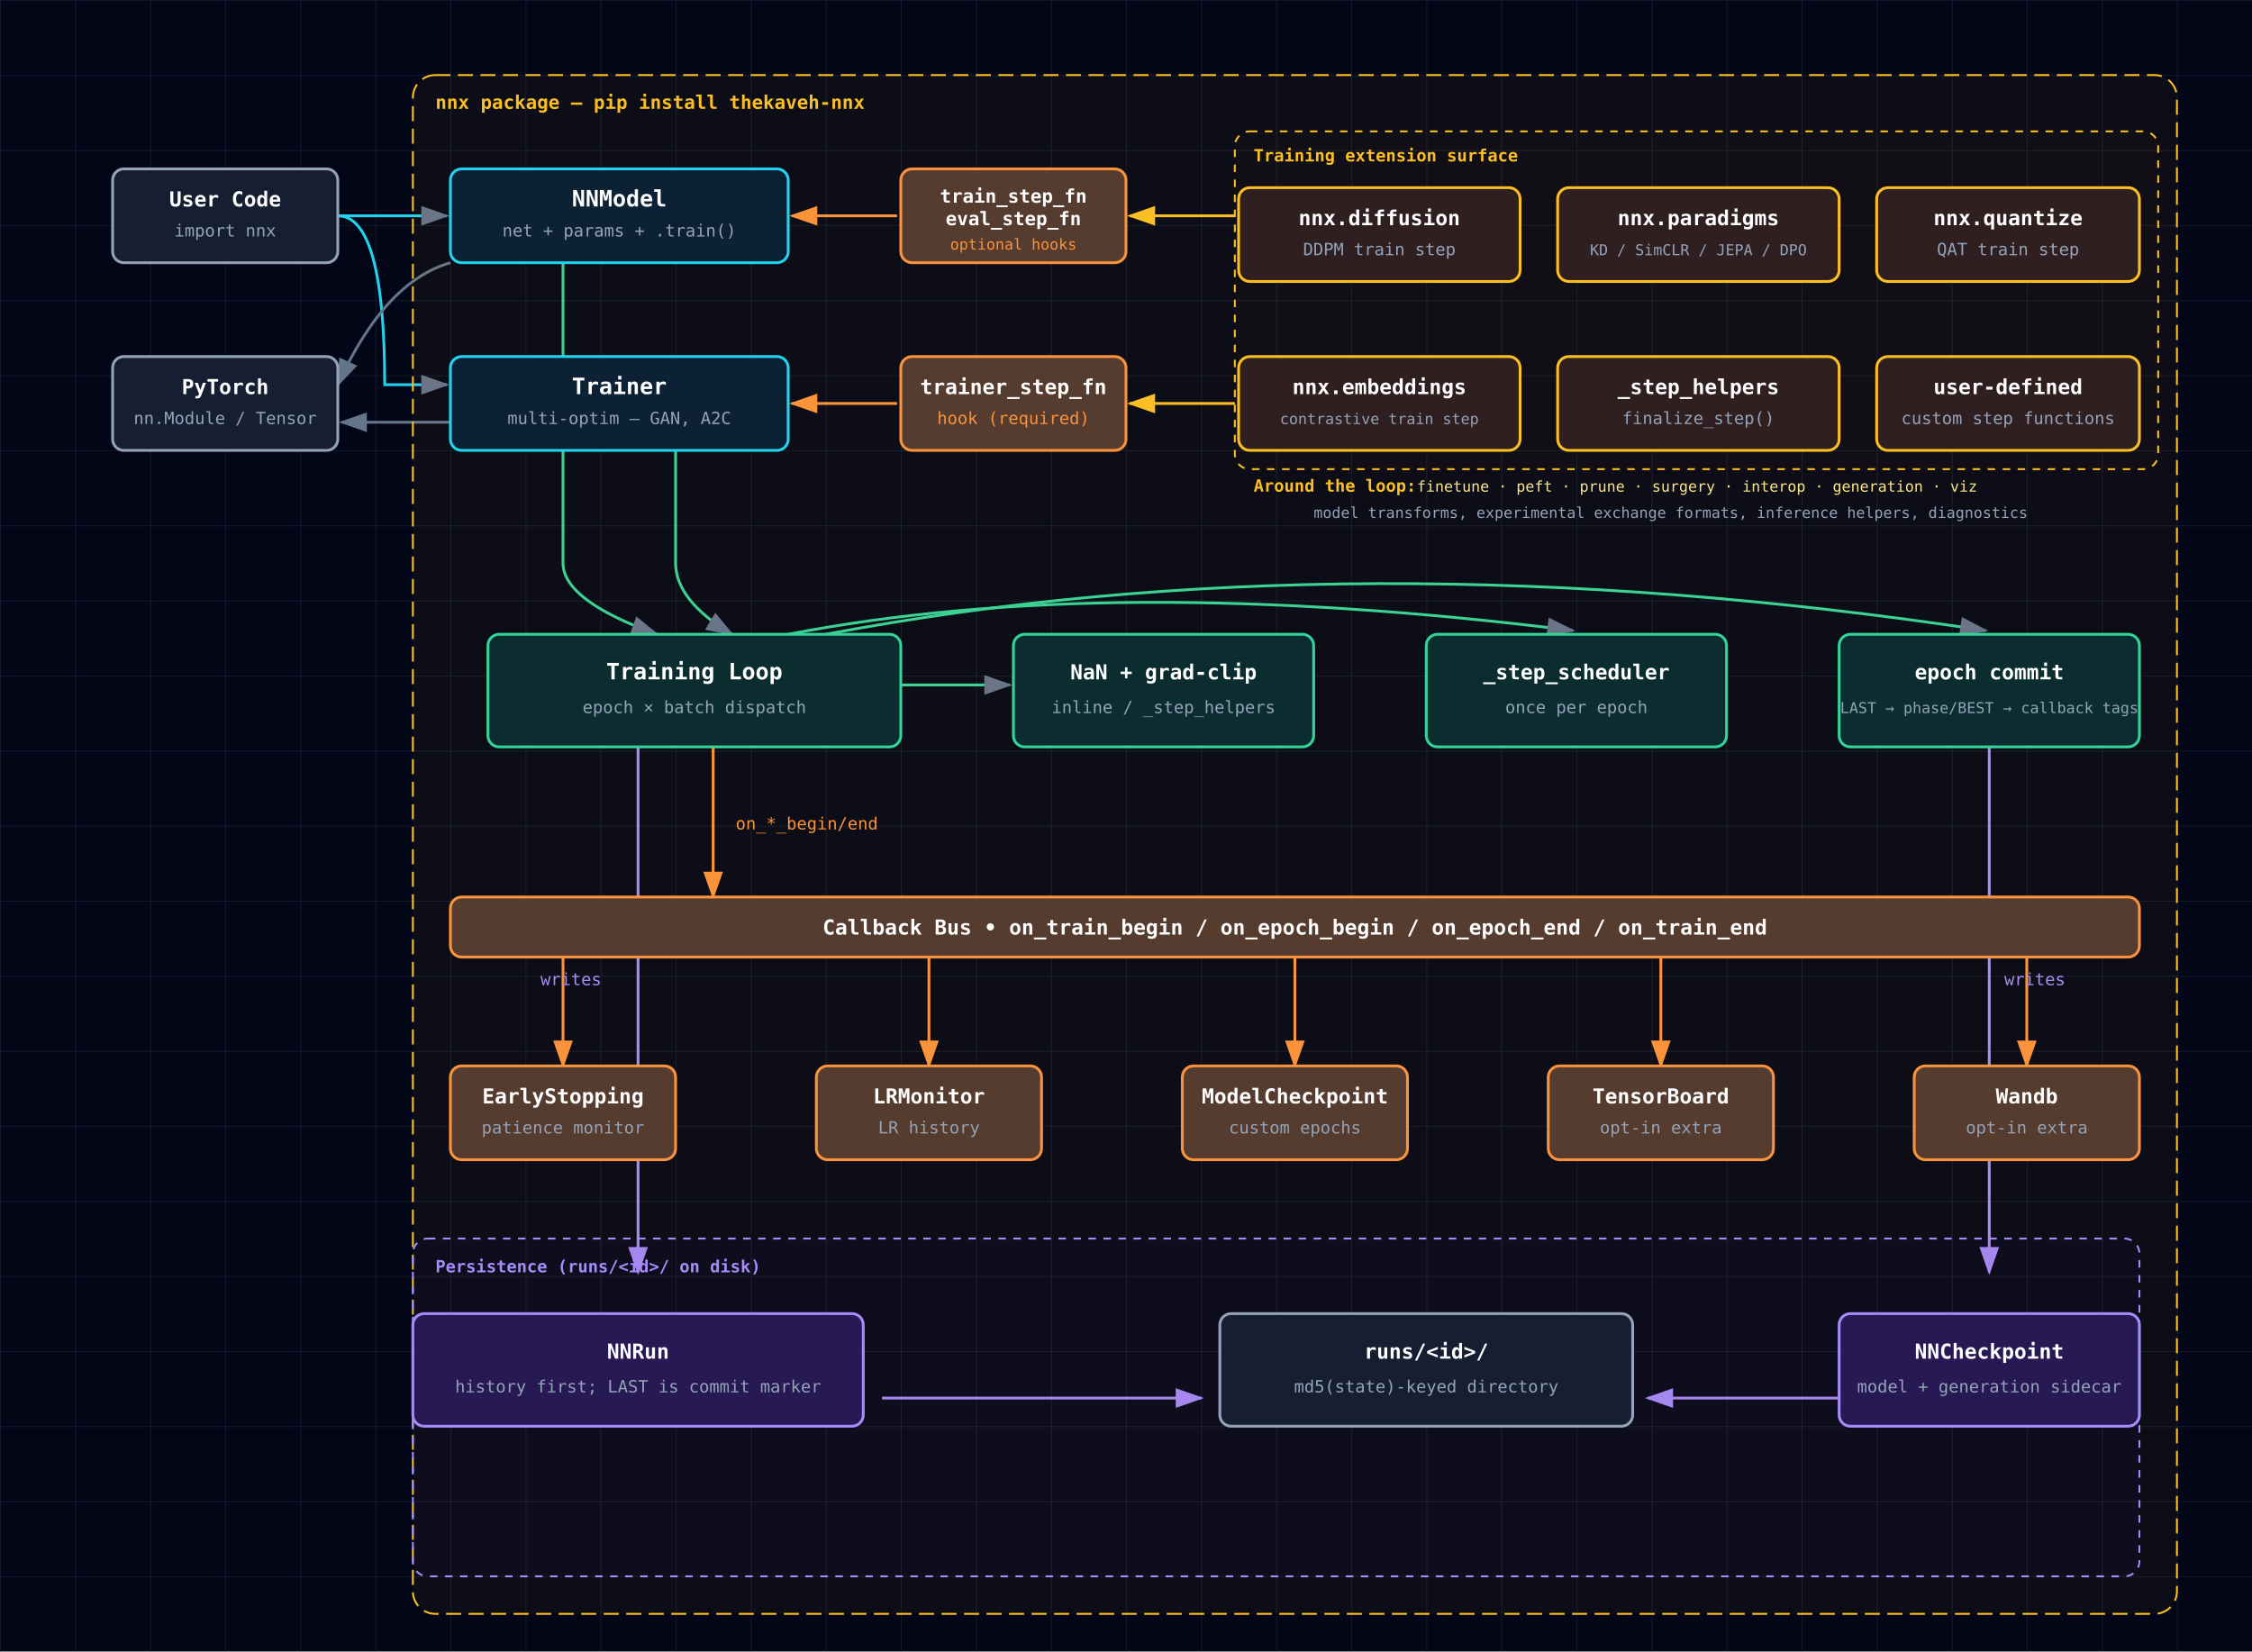
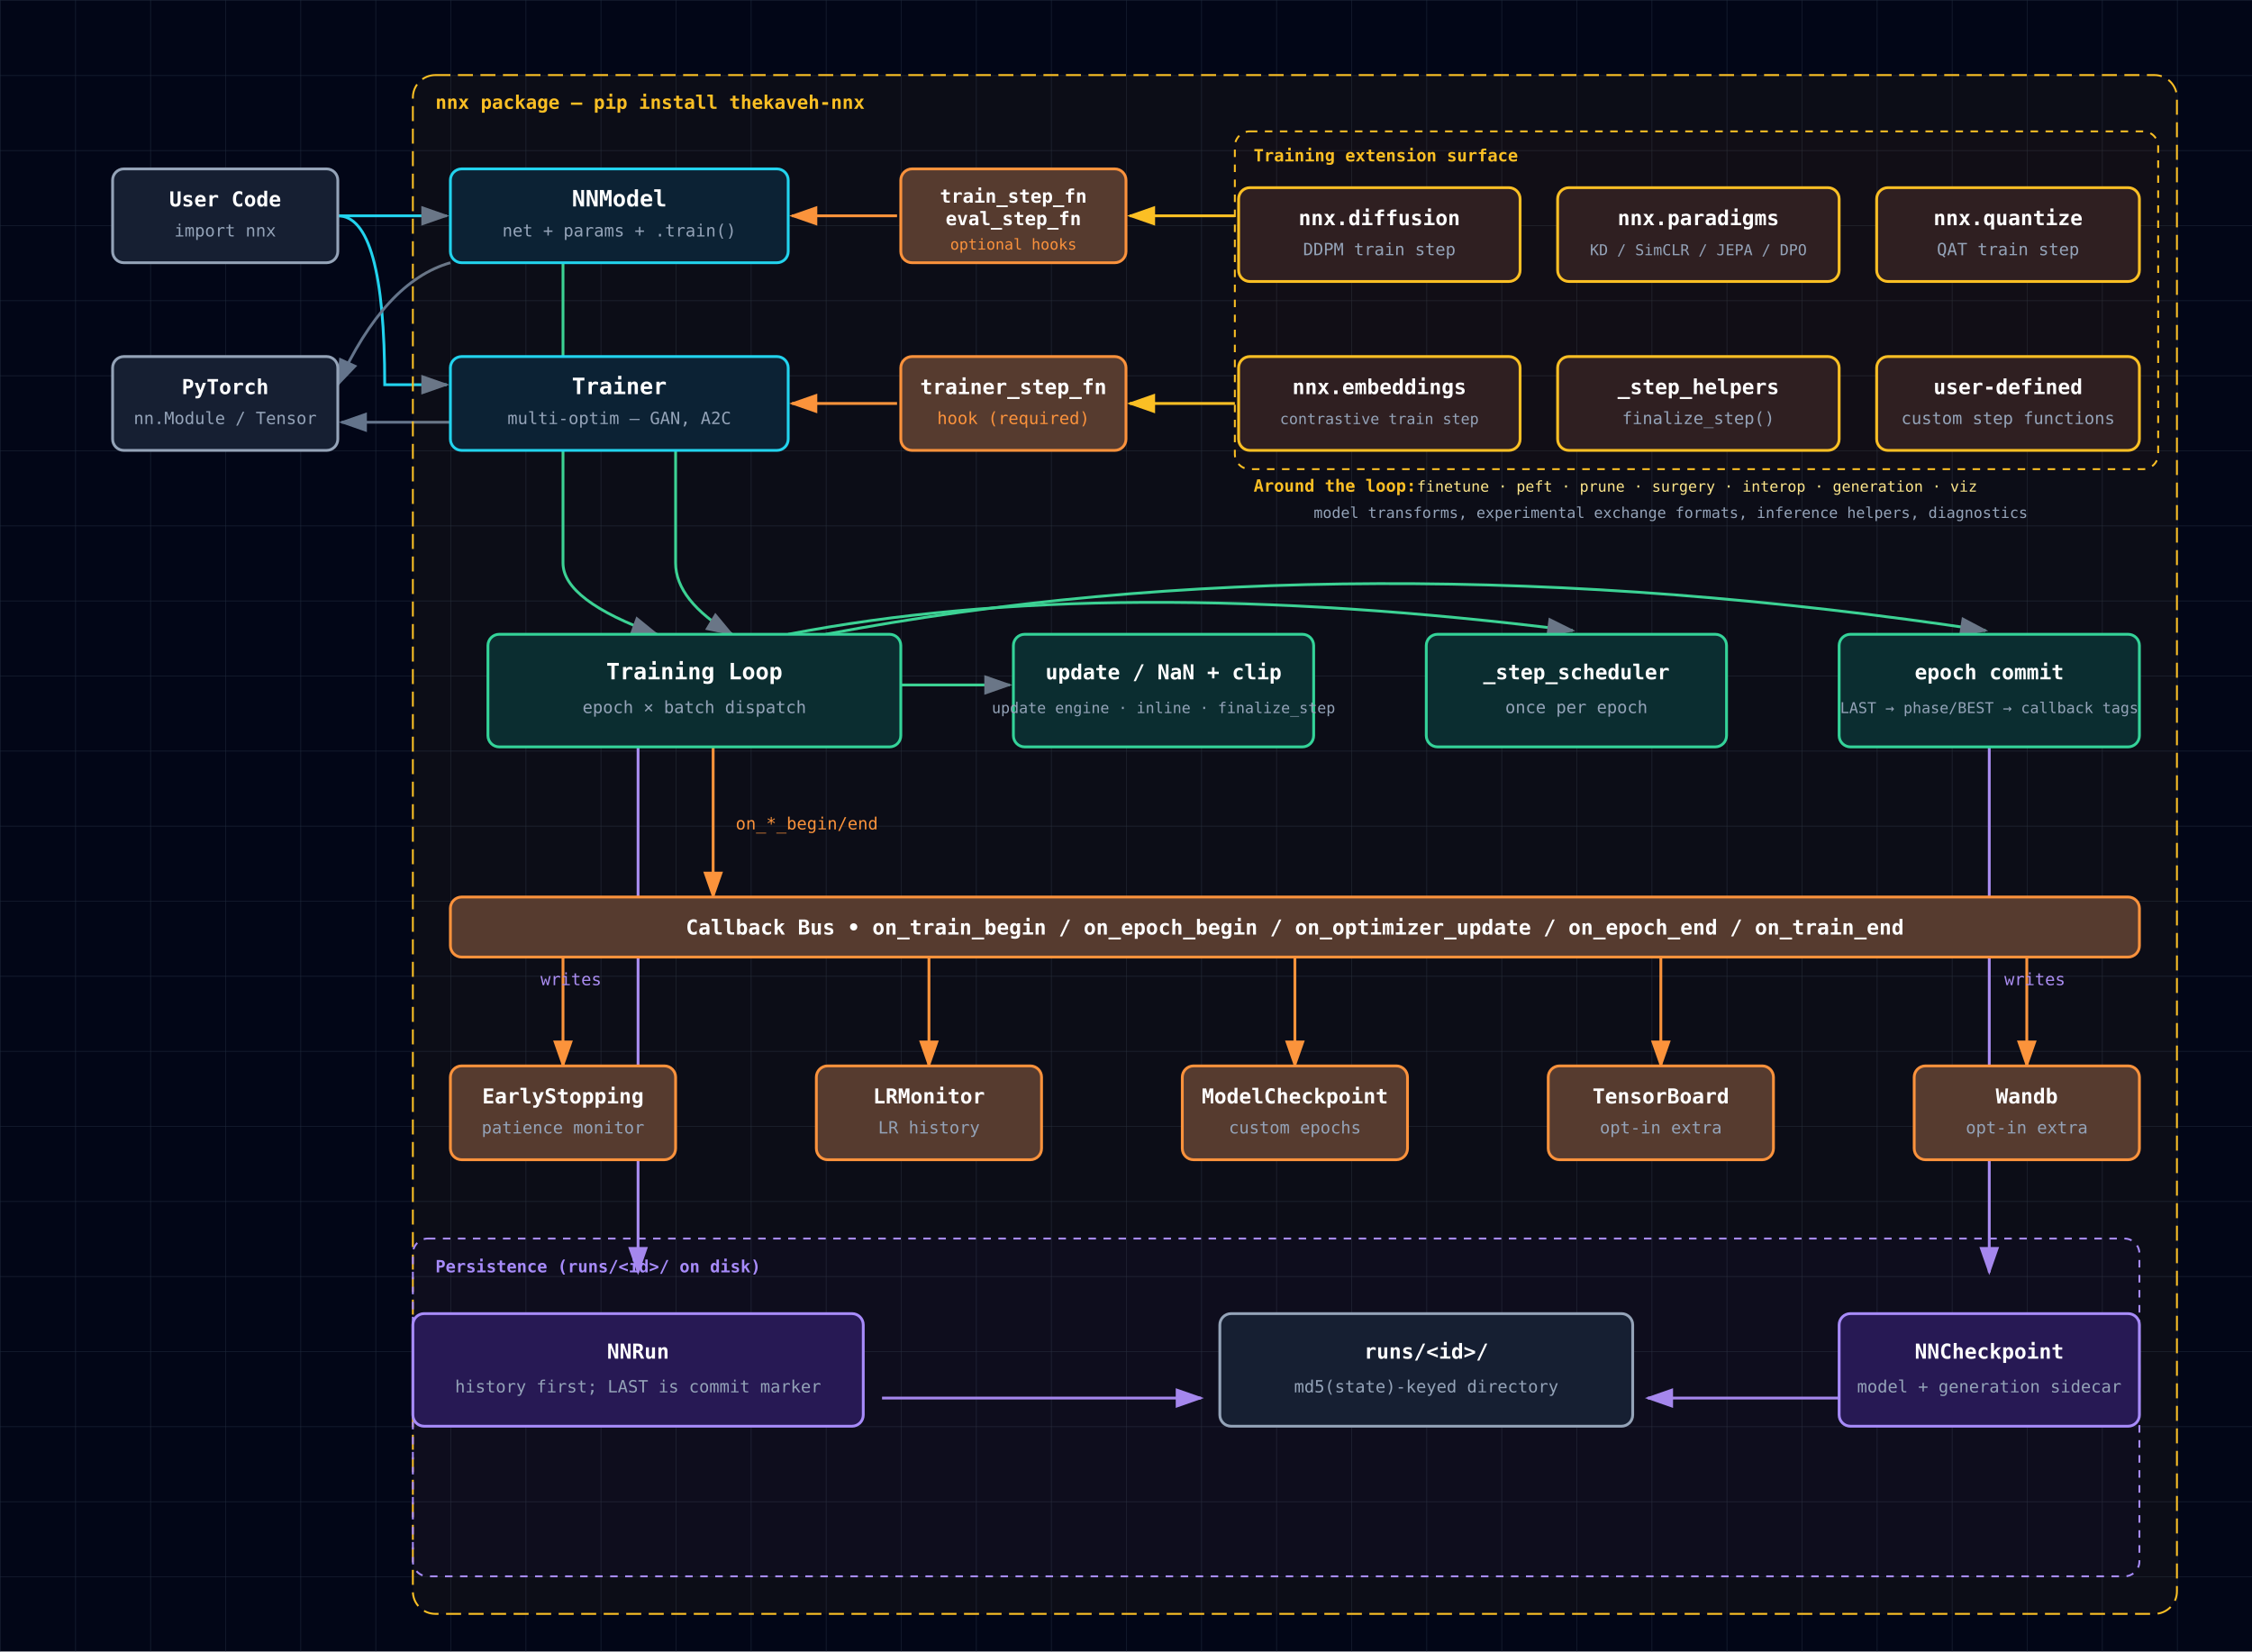
<svg xmlns="http://www.w3.org/2000/svg" viewBox="0 0 1200 880" font-family="ui-monospace, 'JetBrains Mono', 'SF Mono', Menlo, Consolas, monospace" role="img" aria-labelledby="architecture-title architecture-description">
  <defs>
    <marker id="arrowhead" markerWidth="10" markerHeight="7" refX="9" refY="3.5" orient="auto">
      <polygon points="0 0, 10 3.5, 0 7" fill="#64748b" />
    </marker>
    <marker id="arrowhead-amber" markerWidth="10" markerHeight="7" refX="9" refY="3.5" orient="auto">
      <polygon points="0 0, 10 3.5, 0 7" fill="#fbbf24" />
    </marker>
    <marker id="arrowhead-orange" markerWidth="10" markerHeight="7" refX="9" refY="3.5" orient="auto">
      <polygon points="0 0, 10 3.5, 0 7" fill="#fb923c" />
    </marker>
    <marker id="arrowhead-violet" markerWidth="10" markerHeight="7" refX="9" refY="3.5" orient="auto">
      <polygon points="0 0, 10 3.5, 0 7" fill="#a78bfa" />
    </marker>
    <pattern id="grid" width="40" height="40" patternUnits="userSpaceOnUse">
      <path d="M 40 0 L 0 0 0 40" fill="none" stroke="#1e293b" stroke-width="0.5" />
    </pattern>
  </defs>
  <rect width="100%" height="100%" fill="#020617" />
  <rect width="100%" height="100%" fill="url(#grid)" />
  <line x1="180" y1="115" x2="238" y2="115" stroke="#22d3ee" stroke-width="1.5" marker-end="url(#arrowhead)" />
  <path d="M 180 115 Q 205 115 205 205 L 238 205" fill="none" stroke="#22d3ee" stroke-width="1.5" marker-end="url(#arrowhead)" />
  <line x1="478" y1="115" x2="422" y2="115" stroke="#fb923c" stroke-width="1.5" marker-end="url(#arrowhead-orange)" />
  <line x1="478" y1="215" x2="422" y2="215" stroke="#fb923c" stroke-width="1.5" marker-end="url(#arrowhead-orange)" />
  <line x1="658" y1="115" x2="602" y2="115" stroke="#fbbf24" stroke-width="1.5" marker-end="url(#arrowhead-amber)" />
  <line x1="658" y1="215" x2="602" y2="215" stroke="#fbbf24" stroke-width="1.5" marker-end="url(#arrowhead-amber)" />
  <path d="M 240 140 Q 205 150 180 205" fill="none" stroke="#64748b" stroke-width="1.5" marker-end="url(#arrowhead)" />
  <line x1="240" y1="225" x2="182" y2="225" stroke="#64748b" stroke-width="1.5" marker-end="url(#arrowhead)" />
  <path d="M 300 140 L 300 300 Q 300 320 350 338" fill="none" stroke="#34d399" stroke-width="1.5" marker-end="url(#arrowhead)" />
  <path d="M 360 240 L 360 300 Q 360 320 390 338" fill="none" stroke="#34d399" stroke-width="1.5" marker-end="url(#arrowhead)" />
  <line x1="478" y1="365" x2="538" y2="365" stroke="#34d399" stroke-width="1.5" marker-end="url(#arrowhead)" />
  <path d="M 420 338 Q 590 305 838 336" fill="none" stroke="#34d399" stroke-width="1.5" marker-end="url(#arrowhead)" />
  <path d="M 440 338 Q 720 285 1058 336" fill="none" stroke="#34d399" stroke-width="1.5" marker-end="url(#arrowhead)" />
  <line x1="380" y1="395" x2="380" y2="478" stroke="#fb923c" stroke-width="1.5" marker-end="url(#arrowhead-orange)" />
  <text x="392" y="442" fill="#fb923c" font-size="9">on_*_begin/end</text>
  <line x1="300" y1="510" x2="300" y2="568" stroke="#fb923c" stroke-width="1.5" marker-end="url(#arrowhead-orange)" />
  <line x1="495" y1="510" x2="495" y2="568" stroke="#fb923c" stroke-width="1.5" marker-end="url(#arrowhead-orange)" />
  <line x1="690" y1="510" x2="690" y2="568" stroke="#fb923c" stroke-width="1.5" marker-end="url(#arrowhead-orange)" />
  <line x1="885" y1="510" x2="885" y2="568" stroke="#fb923c" stroke-width="1.5" marker-end="url(#arrowhead-orange)" />
  <line x1="1080" y1="510" x2="1080" y2="568" stroke="#fb923c" stroke-width="1.5" marker-end="url(#arrowhead-orange)" />
  <line x1="1060" y1="395" x2="1060" y2="678" stroke="#a78bfa" stroke-width="1.5" marker-end="url(#arrowhead-violet)" />
  <text x="1068" y="525" fill="#a78bfa" font-size="9">writes</text>
  <path d="M 340 395 Q 340 580 340 678" fill="none" stroke="#a78bfa" stroke-width="1.5" marker-end="url(#arrowhead-violet)" />
  <text x="288" y="525" fill="#a78bfa" font-size="9">writes</text>
  <line x1="470" y1="745" x2="640" y2="745" stroke="#a78bfa" stroke-width="1.5" marker-end="url(#arrowhead-violet)" />
  <line x1="980" y1="745" x2="878" y2="745" stroke="#a78bfa" stroke-width="1.5" marker-end="url(#arrowhead-violet)" />
  <rect x="220" y="40" width="940" height="820" rx="12" fill="rgba(251, 191, 36, 0.04)" stroke="#fbbf24" stroke-width="1" stroke-dasharray="8,4" />
  <text x="232" y="58" fill="#fbbf24" font-size="10" font-weight="600">nnx package — pip install thekaveh-nnx</text>
  <rect x="658" y="70" width="492" height="180" rx="8" fill="rgba(120, 53, 15, 0.05)" stroke="#fbbf24" stroke-width="1" stroke-dasharray="4,4" />
  <text x="668" y="86" fill="#fbbf24" font-size="9" font-weight="600">Training extension surface</text>
  <rect x="220" y="660" width="920" height="180" rx="8" fill="rgba(76, 29, 149, 0.05)" stroke="#a78bfa" stroke-width="1" stroke-dasharray="4,4" />
  <text x="232" y="678" fill="#a78bfa" font-size="9" font-weight="600">Persistence (runs/&lt;id&gt;/ on disk)</text>
  <rect x="60" y="90" width="120" height="50" rx="6" fill="#0f172a" />
  <rect x="60" y="90" width="120" height="50" rx="6" fill="rgba(30, 41, 59, 0.5)" stroke="#94a3b8" stroke-width="1.5" />
  <text x="120" y="110" fill="white" font-size="11" font-weight="600" text-anchor="middle">User Code</text>
  <text x="120" y="126" fill="#94a3b8" font-size="9" text-anchor="middle">import nnx</text>
  <rect x="60" y="190" width="120" height="50" rx="6" fill="#0f172a" />
  <rect x="60" y="190" width="120" height="50" rx="6" fill="rgba(30, 41, 59, 0.5)" stroke="#94a3b8" stroke-width="1.5" />
  <text x="120" y="210" fill="white" font-size="11" font-weight="600" text-anchor="middle">PyTorch</text>
  <text x="120" y="226" fill="#94a3b8" font-size="9" text-anchor="middle">nn.Module / Tensor</text>
  <rect x="240" y="90" width="180" height="50" rx="6" fill="#0f172a" />
  <rect x="240" y="90" width="180" height="50" rx="6" fill="rgba(8, 51, 68, 0.4)" stroke="#22d3ee" stroke-width="1.5" />
  <text x="330" y="110" fill="white" font-size="12" font-weight="600" text-anchor="middle">NNModel</text>
  <text x="330" y="126" fill="#94a3b8" font-size="9" text-anchor="middle">net + params + .train()</text>
  <rect x="240" y="190" width="180" height="50" rx="6" fill="#0f172a" />
  <rect x="240" y="190" width="180" height="50" rx="6" fill="rgba(8, 51, 68, 0.4)" stroke="#22d3ee" stroke-width="1.5" />
  <text x="330" y="210" fill="white" font-size="12" font-weight="600" text-anchor="middle">Trainer</text>
  <text x="330" y="226" fill="#94a3b8" font-size="9" text-anchor="middle">multi-optim — GAN, A2C</text>
  <rect x="480" y="90" width="120" height="50" rx="6" fill="#0f172a" />
  <rect x="480" y="90" width="120" height="50" rx="6" fill="rgba(251, 146, 60, 0.3)" stroke="#fb923c" stroke-width="1.5" />
  <text x="540" y="108" fill="white" font-size="10" font-weight="600" text-anchor="middle">train_step_fn</text>
  <text x="540" y="120" fill="white" font-size="10" font-weight="600" text-anchor="middle">eval_step_fn</text>
  <text x="540" y="133" fill="#fb923c" font-size="8" text-anchor="middle">optional hooks</text>
  <rect x="480" y="190" width="120" height="50" rx="6" fill="#0f172a" />
  <rect x="480" y="190" width="120" height="50" rx="6" fill="rgba(251, 146, 60, 0.3)" stroke="#fb923c" stroke-width="1.5" />
  <text x="540" y="210" fill="white" font-size="11" font-weight="600" text-anchor="middle">trainer_step_fn</text>
  <text x="540" y="226" fill="#fb923c" font-size="9" text-anchor="middle">hook (required)</text>
  <rect x="660" y="100" width="150" height="50" rx="6" fill="#0f172a" />
  <rect x="660" y="100" width="150" height="50" rx="6" fill="rgba(120, 53, 15, 0.3)" stroke="#fbbf24" stroke-width="1.5" />
  <text x="735" y="120" fill="white" font-size="11" font-weight="600" text-anchor="middle">nnx.diffusion</text>
  <text x="735" y="136" fill="#94a3b8" font-size="9" text-anchor="middle">DDPM train step</text>
  <rect x="830" y="100" width="150" height="50" rx="6" fill="#0f172a" />
  <rect x="830" y="100" width="150" height="50" rx="6" fill="rgba(120, 53, 15, 0.3)" stroke="#fbbf24" stroke-width="1.5" />
  <text x="905" y="120" fill="white" font-size="11" font-weight="600" text-anchor="middle">nnx.paradigms</text>
  <text x="905" y="136" fill="#94a3b8" font-size="8" text-anchor="middle">KD / SimCLR / JEPA / DPO</text>
  <rect x="1000" y="100" width="140" height="50" rx="6" fill="#0f172a" />
  <rect x="1000" y="100" width="140" height="50" rx="6" fill="rgba(120, 53, 15, 0.3)" stroke="#fbbf24" stroke-width="1.5" />
  <text x="1070" y="120" fill="white" font-size="11" font-weight="600" text-anchor="middle">nnx.quantize</text>
  <text x="1070" y="136" fill="#94a3b8" font-size="9" text-anchor="middle">QAT train step</text>
  <rect x="660" y="190" width="150" height="50" rx="6" fill="#0f172a" />
  <rect x="660" y="190" width="150" height="50" rx="6" fill="rgba(120, 53, 15, 0.3)" stroke="#fbbf24" stroke-width="1.5" />
  <text x="735" y="210" fill="white" font-size="11" font-weight="600" text-anchor="middle">nnx.embeddings</text>
  <text x="735" y="226" fill="#94a3b8" font-size="8" text-anchor="middle">contrastive train step</text>
  <rect x="830" y="190" width="150" height="50" rx="6" fill="#0f172a" />
  <rect x="830" y="190" width="150" height="50" rx="6" fill="rgba(120, 53, 15, 0.3)" stroke="#fbbf24" stroke-width="1.5" />
  <text x="905" y="210" fill="white" font-size="11" font-weight="600" text-anchor="middle">_step_helpers</text>
  <text x="905" y="226" fill="#94a3b8" font-size="9" text-anchor="middle">finalize_step()</text>
  <rect x="1000" y="190" width="140" height="50" rx="6" fill="#0f172a" />
  <rect x="1000" y="190" width="140" height="50" rx="6" fill="rgba(120, 53, 15, 0.3)" stroke="#fbbf24" stroke-width="1.5" />
  <text x="1070" y="210" fill="white" font-size="11" font-weight="600" text-anchor="middle">user-defined</text>
  <text x="1070" y="226" fill="#94a3b8" font-size="9" text-anchor="middle">custom step functions</text>
  <text x="668" y="262" fill="#fbbf24" font-size="9" font-weight="600">Around the loop:</text>
  <text x="755" y="262" fill="#fde68a" font-size="8">finetune · peft · prune · surgery · interop · generation · viz</text>
  <text x="700" y="276" fill="#94a3b8" font-size="8">model transforms, experimental exchange formats, inference helpers, diagnostics</text>
  <rect x="260" y="338" width="220" height="60" rx="6" fill="#0f172a" />
  <rect x="260" y="338" width="220" height="60" rx="6" fill="rgba(6, 78, 59, 0.4)" stroke="#34d399" stroke-width="1.5" />
  <text x="370" y="362" fill="white" font-size="12" font-weight="600" text-anchor="middle">Training Loop</text>
  <text x="370" y="380" fill="#94a3b8" font-size="9" text-anchor="middle">epoch × batch dispatch</text>
  <rect x="540" y="338" width="160" height="60" rx="6" fill="#0f172a" />
  <rect x="540" y="338" width="160" height="60" rx="6" fill="rgba(6, 78, 59, 0.4)" stroke="#34d399" stroke-width="1.5" />
-   <text x="620" y="362" fill="white" font-size="11" font-weight="600" text-anchor="middle">NaN + grad-clip</text>
-   <text x="620" y="380" fill="#94a3b8" font-size="9" text-anchor="middle">inline / _step_helpers</text>
+   <text x="620" y="362" fill="white" font-size="11" font-weight="600" text-anchor="middle">update / NaN + clip</text>
+   <text x="620" y="380" fill="#94a3b8" font-size="8" text-anchor="middle">update engine · inline · finalize_step</text>
  <rect x="760" y="338" width="160" height="60" rx="6" fill="#0f172a" />
  <rect x="760" y="338" width="160" height="60" rx="6" fill="rgba(6, 78, 59, 0.4)" stroke="#34d399" stroke-width="1.5" />
  <text x="840" y="362" fill="white" font-size="11" font-weight="600" text-anchor="middle">_step_scheduler</text>
  <text x="840" y="380" fill="#94a3b8" font-size="9" text-anchor="middle">once per epoch</text>
  <rect x="980" y="338" width="160" height="60" rx="6" fill="#0f172a" />
  <rect x="980" y="338" width="160" height="60" rx="6" fill="rgba(6, 78, 59, 0.4)" stroke="#34d399" stroke-width="1.5" />
  <text x="1060" y="362" fill="white" font-size="11" font-weight="600" text-anchor="middle">epoch commit</text>
  <text x="1060" y="380" fill="#94a3b8" font-size="8" text-anchor="middle">LAST → phase/BEST → callback tags</text>
  <rect x="240" y="478" width="900" height="32" rx="6" fill="#0f172a" />
  <rect x="240" y="478" width="900" height="32" rx="6" fill="rgba(251, 146, 60, 0.3)" stroke="#fb923c" stroke-width="1.5" />
-   <text x="690" y="498" fill="white" font-size="11" font-weight="600" text-anchor="middle">Callback Bus  •  on_train_begin / on_epoch_begin / on_epoch_end / on_train_end</text>
+   <text x="690" y="498" fill="white" font-size="11" font-weight="600" text-anchor="middle">Callback Bus  •  on_train_begin / on_epoch_begin / on_optimizer_update / on_epoch_end / on_train_end</text>
  <rect x="240" y="568" width="120" height="50" rx="6" fill="#0f172a" />
  <rect x="240" y="568" width="120" height="50" rx="6" fill="rgba(251, 146, 60, 0.3)" stroke="#fb923c" stroke-width="1.5" />
  <text x="300" y="588" fill="white" font-size="11" font-weight="600" text-anchor="middle">EarlyStopping</text>
  <text x="300" y="604" fill="#94a3b8" font-size="9" text-anchor="middle">patience monitor</text>
  <rect x="435" y="568" width="120" height="50" rx="6" fill="#0f172a" />
  <rect x="435" y="568" width="120" height="50" rx="6" fill="rgba(251, 146, 60, 0.3)" stroke="#fb923c" stroke-width="1.5" />
  <text x="495" y="588" fill="white" font-size="11" font-weight="600" text-anchor="middle">LRMonitor</text>
  <text x="495" y="604" fill="#94a3b8" font-size="9" text-anchor="middle">LR history</text>
  <rect x="630" y="568" width="120" height="50" rx="6" fill="#0f172a" />
  <rect x="630" y="568" width="120" height="50" rx="6" fill="rgba(251, 146, 60, 0.3)" stroke="#fb923c" stroke-width="1.5" />
  <text x="690" y="588" fill="white" font-size="11" font-weight="600" text-anchor="middle">ModelCheckpoint</text>
  <text x="690" y="604" fill="#94a3b8" font-size="9" text-anchor="middle">custom epochs</text>
  <rect x="825" y="568" width="120" height="50" rx="6" fill="#0f172a" />
  <rect x="825" y="568" width="120" height="50" rx="6" fill="rgba(251, 146, 60, 0.3)" stroke="#fb923c" stroke-width="1.5" />
  <text x="885" y="588" fill="white" font-size="11" font-weight="600" text-anchor="middle">TensorBoard</text>
  <text x="885" y="604" fill="#94a3b8" font-size="9" text-anchor="middle">opt-in extra</text>
  <rect x="1020" y="568" width="120" height="50" rx="6" fill="#0f172a" />
  <rect x="1020" y="568" width="120" height="50" rx="6" fill="rgba(251, 146, 60, 0.3)" stroke="#fb923c" stroke-width="1.5" />
  <text x="1080" y="588" fill="white" font-size="11" font-weight="600" text-anchor="middle">Wandb</text>
  <text x="1080" y="604" fill="#94a3b8" font-size="9" text-anchor="middle">opt-in extra</text>
  <rect x="220" y="700" width="240" height="60" rx="6" fill="#0f172a" />
  <rect x="220" y="700" width="240" height="60" rx="6" fill="rgba(76, 29, 149, 0.4)" stroke="#a78bfa" stroke-width="1.5" />
  <text x="340" y="724" fill="white" font-size="11" font-weight="600" text-anchor="middle">NNRun</text>
  <text x="340" y="742" fill="#94a3b8" font-size="9" text-anchor="middle">history first; LAST is commit marker</text>
  <rect x="650" y="700" width="220" height="60" rx="6" fill="#0f172a" />
  <rect x="650" y="700" width="220" height="60" rx="6" fill="rgba(30, 41, 59, 0.5)" stroke="#94a3b8" stroke-width="1.5" />
  <text x="760" y="724" fill="white" font-size="11" font-weight="600" text-anchor="middle">runs/&lt;id&gt;/</text>
  <text x="760" y="742" fill="#94a3b8" font-size="9" text-anchor="middle">md5(state)-keyed directory</text>
  <rect x="980" y="700" width="160" height="60" rx="6" fill="#0f172a" />
  <rect x="980" y="700" width="160" height="60" rx="6" fill="rgba(76, 29, 149, 0.4)" stroke="#a78bfa" stroke-width="1.5" />
  <text x="1060" y="724" fill="white" font-size="11" font-weight="600" text-anchor="middle">NNCheckpoint</text>
  <text x="1060" y="742" fill="#94a3b8" font-size="9" text-anchor="middle">model + generation sidecar</text>
</svg>
